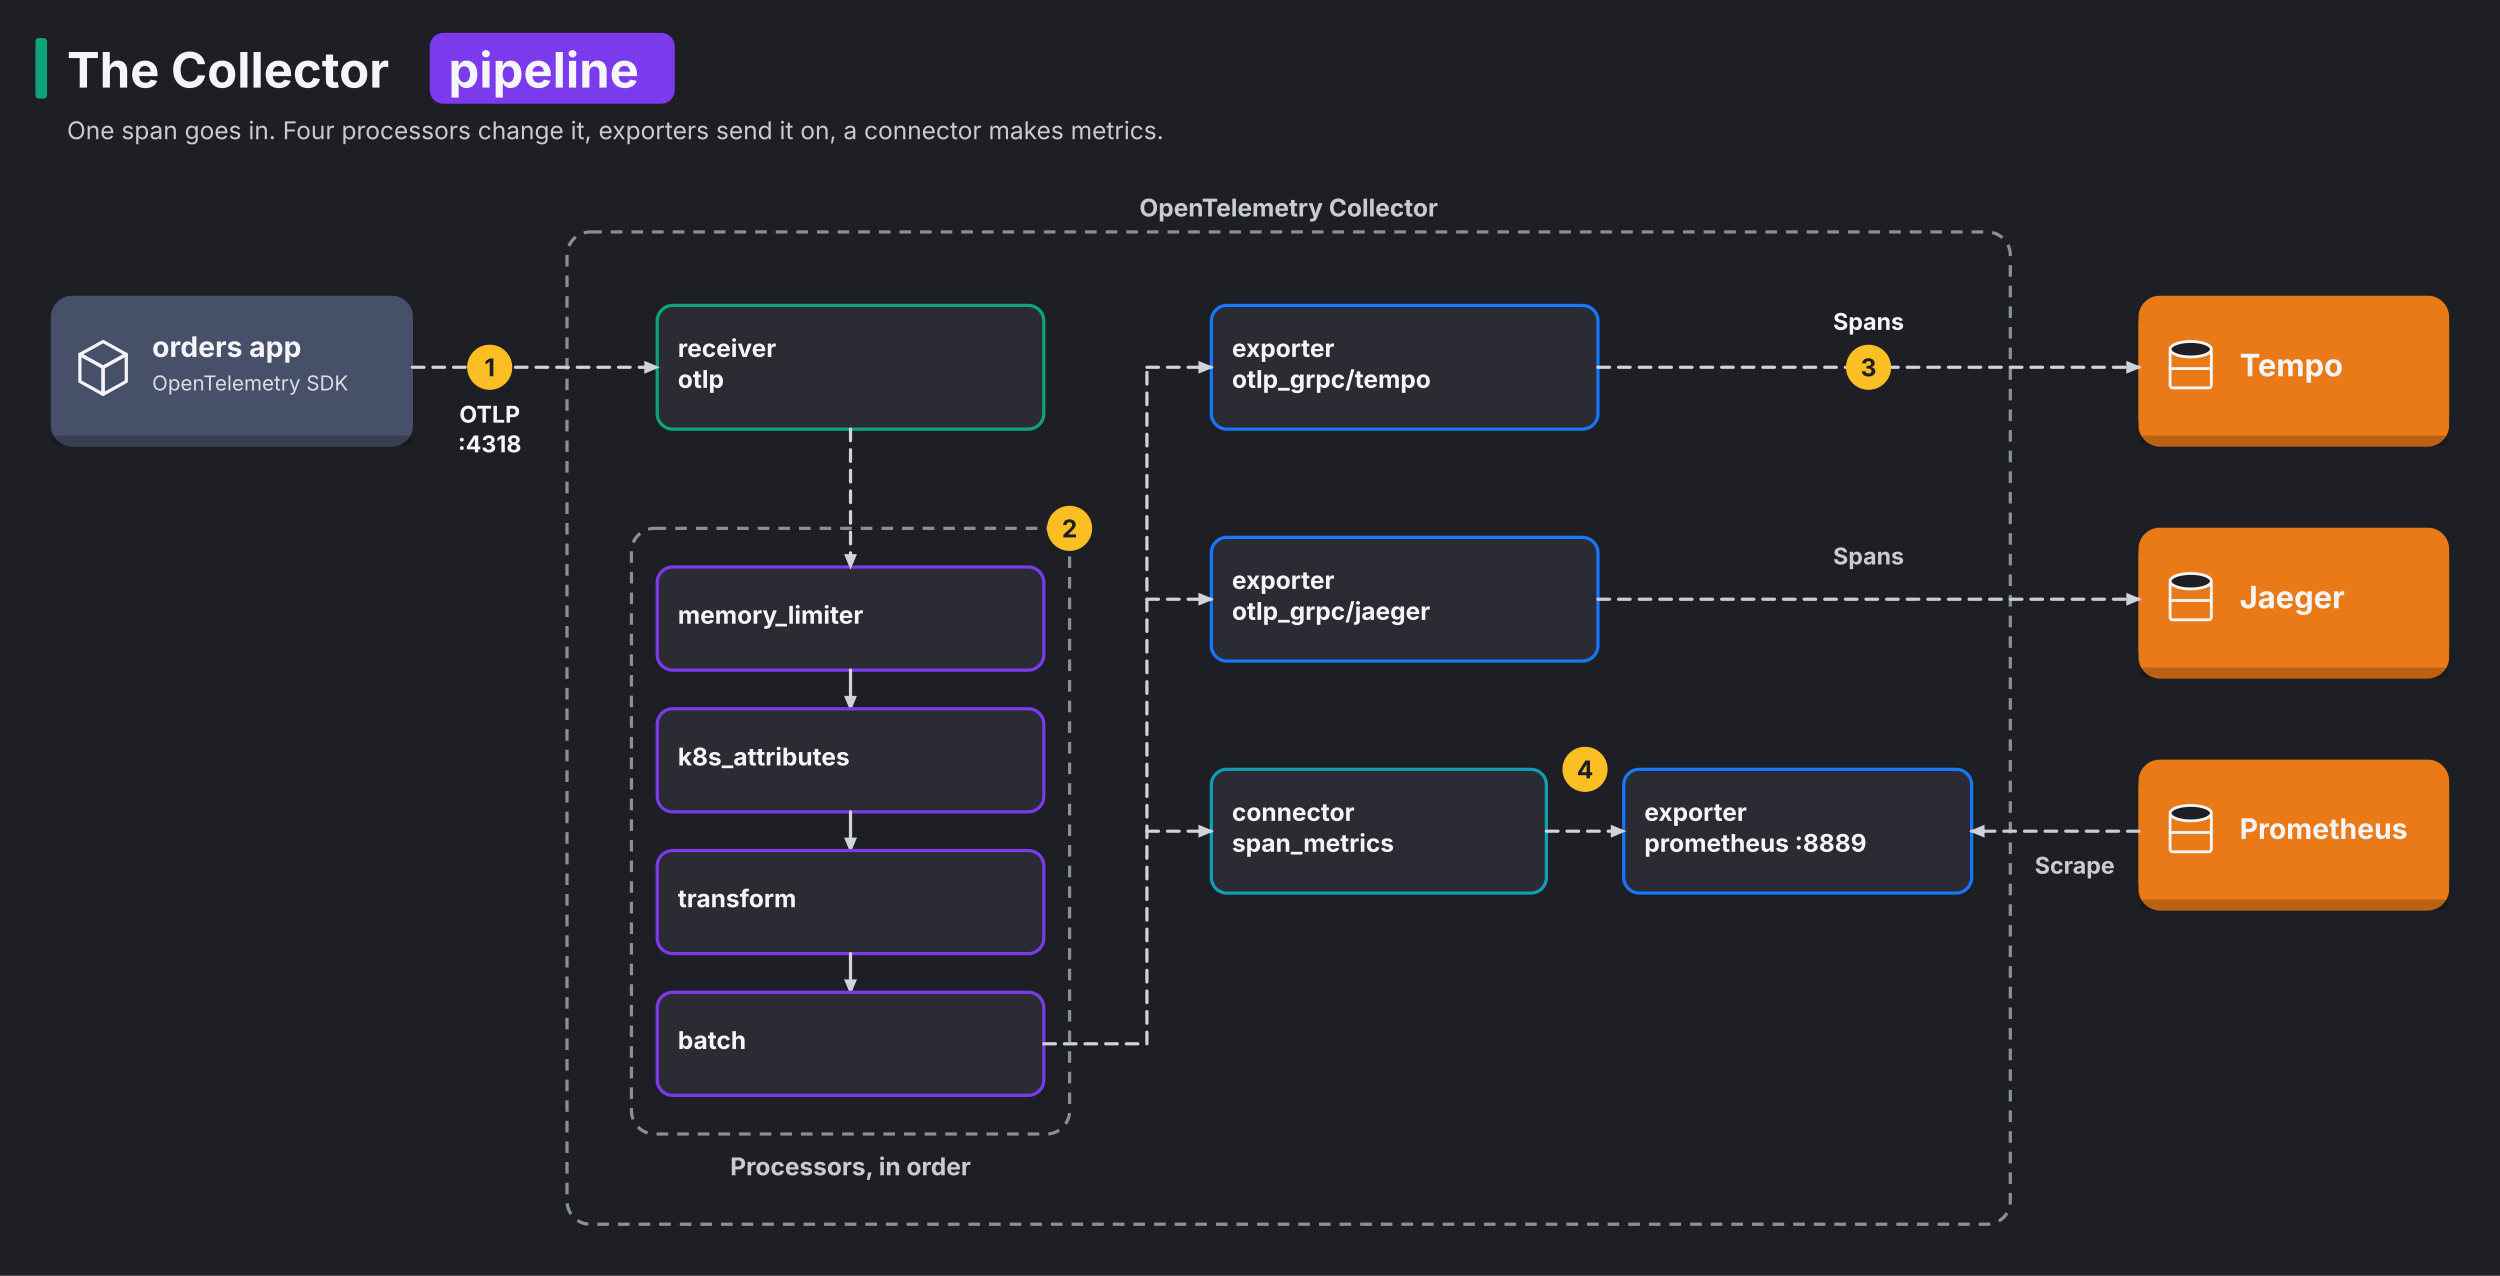
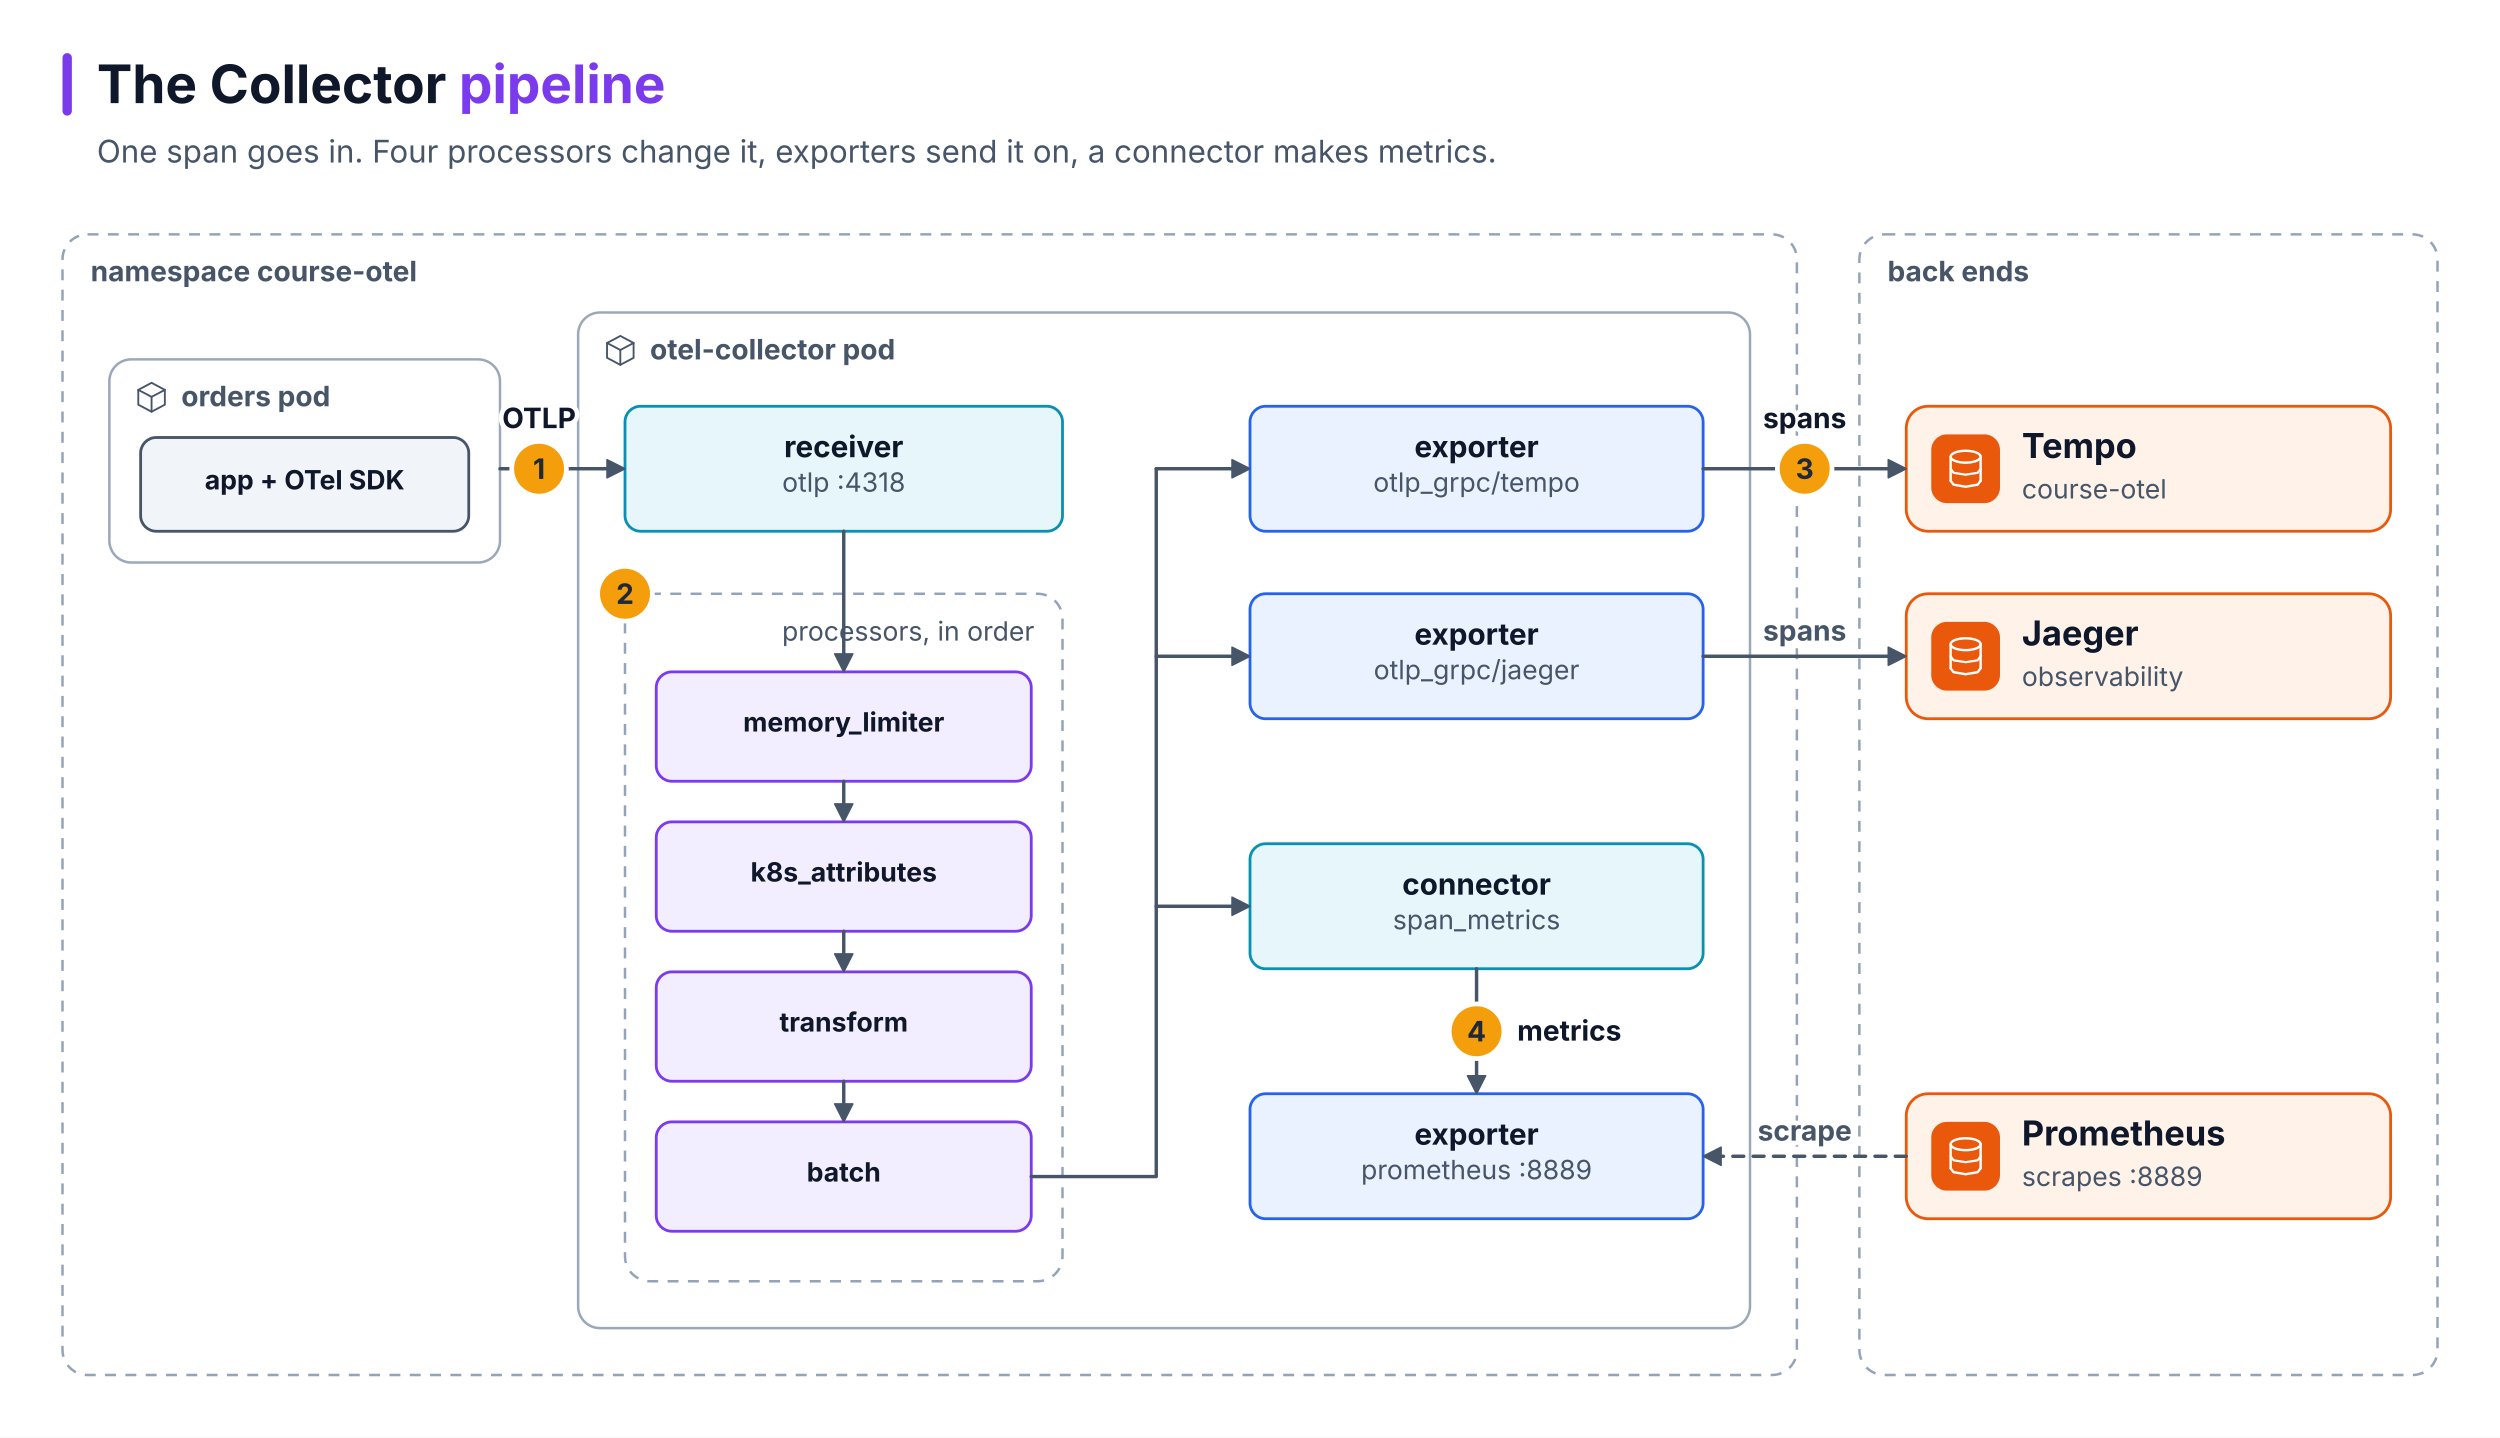
- <svg xmlns="http://www.w3.org/2000/svg" width="1940" height="990" viewBox="0 0 1940 990" font-family="Inter, -apple-system, 'Segoe UI', Helvetica, Arial, sans-serif">
-   <rect width="1940" height="990" fill="#1e1f24" />
-   <defs>
-     <marker id="h" markerWidth="12" markerHeight="10" refX="10" refY="5" orient="auto" markerUnits="userSpaceOnUse">
-       <path d="M0,0 L12,5 L0,10 z" fill="#d0d3dc" />
-     </marker>
-   </defs>
-   <rect x="28.0" y="30.0" width="8.0" height="46.0" rx="2" fill="#0ea47a" stroke="#0ea47a" stroke-width="1" />
-   <text x="52.0" y="68.0" font-size="38" fill="#f5f5f7" font-weight="700" text-anchor="start">The Collector</text>
-   <rect x="334.0" y="26.0" width="189.1" height="54.0" rx="10" fill="#7c3aed" stroke="#7c3aed" stroke-width="1" />
-   <text x="348.0" y="68.0" font-size="38" fill="#f5f5f7" font-weight="700" text-anchor="start">pipeline</text>
-   <text x="52.0" y="108.0" font-size="19" fill="#c9cbd3" text-anchor="start">One span goes in. Four processors change it, exporters send it on, a connector makes metrics.</text>
-   <rect x="40.0" y="236.0" width="280.0" height="110.0" rx="16" fill="#475069" stroke="#475069" stroke-width="1" />
-   <rect x="40.0" y="230.0" width="280.0" height="110.0" rx="16" fill="#475069" stroke="#475069" stroke-width="1" />
-   <rect x="40.0" y="338.0" width="280.0" height="8.0" rx="4" fill="#00000033" stroke="#00000033" stroke-width="0" />
-   <polygon points="80.0,265.0 98.0,275.0 80.0,285.0 62.0,275.0" fill="none" stroke="#f5f5f7" stroke-width="2.5" stroke-linejoin="round" />
-   <polygon points="62.0,275.0 80.0,285.0 80.0,306.0 62.0,296.0" fill="none" stroke="#f5f5f7" stroke-width="2.5" stroke-linejoin="round" />
-   <polygon points="98.0,275.0 80.0,285.0 80.0,306.0 98.0,296.0" fill="none" stroke="#f5f5f7" stroke-width="2.5" stroke-linejoin="round" />
-   <text x="118.0" y="277.0" font-size="22" fill="#f5f5f7" font-weight="700" text-anchor="start">orders app</text>
-   <text x="118.0" y="303.0" font-size="16" fill="#ffffffcc" text-anchor="start">OpenTelemetry SDK</text>
-   <rect x="440.0" y="180.0" width="1120.0" height="770.0" rx="18" fill="#00000000" stroke="#8b8f9c" stroke-width="2.5" stroke-dasharray="9 7" />
-   <text x="1000.0" y="168.0" font-size="19" fill="#c9cbd3" font-weight="700" text-anchor="middle">OpenTelemetry Collector</text>
-   <rect x="510.0" y="237.0" width="300.0" height="96.0" rx="12" fill="#2a2b33" stroke="#0ea47a" stroke-width="2.5" />
-   <text x="526.0" y="277.0" font-size="19" fill="#f5f5f7" font-weight="700" text-anchor="start">receiver</text>
-   <text x="526.0" y="301.0" font-size="19" fill="#f5f5f7" font-weight="700" text-anchor="start">otlp</text>
-   <polyline points="320.0,285.0 510.0,285.0" fill="none" stroke="#d0d3dc" stroke-width="2.5" stroke-linecap="round" stroke-linejoin="round" stroke-dasharray="9 7" marker-end="url(#h)" />
-   <ellipse cx="380.0" cy="285.0" rx="17" ry="17" fill="#fbbf24" stroke="#fbbf24" stroke-width="1" />
-   <text x="380.0" y="292.0" font-size="19" fill="#1e1f24" font-weight="700" text-anchor="middle">1</text>
-   <text x="380.0" y="328.0" font-size="18" fill="#f5f5f7" font-weight="700" text-anchor="middle">OTLP</text>
-   <text x="380.0" y="351.0" font-size="18" fill="#f5f5f7" font-weight="700" text-anchor="middle">:4318</text>
-   <rect x="490.0" y="410.0" width="340.0" height="470.0" rx="18" fill="#00000000" stroke="#8b8f9c" stroke-width="2.5" stroke-dasharray="9 7" />
-   <text x="660.0" y="912.0" font-size="19" fill="#c9cbd3" font-weight="700" text-anchor="middle">Processors, in order</text>
-   <rect x="510.0" y="440.0" width="300.0" height="80.0" rx="12" fill="#2a2b33" stroke="#7c3aed" stroke-width="2.5" />
-   <text x="526.0" y="484.0" font-size="19" fill="#f5f5f7" font-weight="700" text-anchor="start">memory_limiter</text>
-   <polyline points="660.0,520.0 660.0,550.0" fill="none" stroke="#d0d3dc" stroke-width="2.5" stroke-linecap="round" stroke-linejoin="round" marker-end="url(#h)" />
-   <rect x="510.0" y="550.0" width="300.0" height="80.0" rx="12" fill="#2a2b33" stroke="#7c3aed" stroke-width="2.5" />
-   <text x="526.0" y="594.0" font-size="19" fill="#f5f5f7" font-weight="700" text-anchor="start">k8s_attributes</text>
-   <polyline points="660.0,630.0 660.0,660.0" fill="none" stroke="#d0d3dc" stroke-width="2.5" stroke-linecap="round" stroke-linejoin="round" marker-end="url(#h)" />
-   <rect x="510.0" y="660.0" width="300.0" height="80.0" rx="12" fill="#2a2b33" stroke="#7c3aed" stroke-width="2.5" />
-   <text x="526.0" y="704.0" font-size="19" fill="#f5f5f7" font-weight="700" text-anchor="start">transform</text>
-   <polyline points="660.0,740.0 660.0,770.0" fill="none" stroke="#d0d3dc" stroke-width="2.5" stroke-linecap="round" stroke-linejoin="round" marker-end="url(#h)" />
-   <rect x="510.0" y="770.0" width="300.0" height="80.0" rx="12" fill="#2a2b33" stroke="#7c3aed" stroke-width="2.5" />
-   <text x="526.0" y="814.0" font-size="19" fill="#f5f5f7" font-weight="700" text-anchor="start">batch</text>
-   <ellipse cx="830.0" cy="410.0" rx="17" ry="17" fill="#fbbf24" stroke="#fbbf24" stroke-width="1" />
-   <text x="830.0" y="417.0" font-size="19" fill="#1e1f24" font-weight="700" text-anchor="middle">2</text>
-   <polyline points="660.0,333.0 660.0,440.0" fill="none" stroke="#d0d3dc" stroke-width="2.5" stroke-linecap="round" stroke-linejoin="round" stroke-dasharray="9 7" marker-end="url(#h)" />
-   <polyline points="810.0,810.0 890.0,810.0 890.0,285.0" fill="none" stroke="#d0d3dc" stroke-width="2.5" stroke-linecap="round" stroke-linejoin="round" stroke-dasharray="9 7" />
-   <rect x="940.0" y="237.0" width="300.0" height="96.0" rx="12" fill="#2a2b33" stroke="#1677ff" stroke-width="2.5" />
-   <text x="956.0" y="277.0" font-size="19" fill="#f5f5f7" font-weight="700" text-anchor="start">exporter</text>
-   <text x="956.0" y="301.0" font-size="19" fill="#f5f5f7" font-weight="700" text-anchor="start">otlp_grpc/tempo</text>
-   <rect x="940.0" y="417.0" width="300.0" height="96.0" rx="12" fill="#2a2b33" stroke="#1677ff" stroke-width="2.5" />
-   <text x="956.0" y="457.0" font-size="19" fill="#f5f5f7" font-weight="700" text-anchor="start">exporter</text>
-   <text x="956.0" y="481.0" font-size="19" fill="#f5f5f7" font-weight="700" text-anchor="start">otlp_grpc/jaeger</text>
-   <rect x="940.0" y="597.0" width="260.0" height="96.0" rx="12" fill="#2a2b33" stroke="#0e9fb3" stroke-width="2.5" />
-   <text x="956.0" y="637.0" font-size="19" fill="#f5f5f7" font-weight="700" text-anchor="start">connector</text>
-   <text x="956.0" y="661.0" font-size="19" fill="#f5f5f7" font-weight="700" text-anchor="start">span_metrics</text>
-   <rect x="1260.0" y="597.0" width="270.0" height="96.0" rx="12" fill="#2a2b33" stroke="#1677ff" stroke-width="2.5" />
-   <text x="1276.0" y="637.0" font-size="19" fill="#f5f5f7" font-weight="700" text-anchor="start">exporter</text>
-   <text x="1276.0" y="661.0" font-size="19" fill="#f5f5f7" font-weight="700" text-anchor="start">prometheus :8889</text>
-   <polyline points="890.0,285.0 940.0,285.0" fill="none" stroke="#d0d3dc" stroke-width="2.5" stroke-linecap="round" stroke-linejoin="round" stroke-dasharray="9 7" marker-end="url(#h)" />
-   <polyline points="890.0,465.0 940.0,465.0" fill="none" stroke="#d0d3dc" stroke-width="2.5" stroke-linecap="round" stroke-linejoin="round" stroke-dasharray="9 7" marker-end="url(#h)" />
-   <polyline points="890.0,645.0 940.0,645.0" fill="none" stroke="#d0d3dc" stroke-width="2.5" stroke-linecap="round" stroke-linejoin="round" stroke-dasharray="9 7" marker-end="url(#h)" />
-   <polyline points="1200.0,645.0 1260.0,645.0" fill="none" stroke="#d0d3dc" stroke-width="2.5" stroke-linecap="round" stroke-linejoin="round" stroke-dasharray="9 7" marker-end="url(#h)" />
-   <ellipse cx="1230.0" cy="597.0" rx="17" ry="17" fill="#fbbf24" stroke="#fbbf24" stroke-width="1" />
-   <text x="1230.0" y="604.0" font-size="19" fill="#1e1f24" font-weight="700" text-anchor="middle">4</text>
-   <rect x="1660.0" y="236.0" width="240.0" height="110.0" rx="16" fill="#ea7a17" stroke="#ea7a17" stroke-width="1" />
-   <rect x="1660.0" y="230.0" width="240.0" height="110.0" rx="16" fill="#ea7a17" stroke="#ea7a17" stroke-width="1" />
-   <rect x="1660.0" y="338.0" width="240.0" height="8.0" rx="4" fill="#00000033" stroke="#00000033" stroke-width="0" />
-   <rect x="1684.0" y="271.0" width="32.0" height="30.0" rx="2" fill="none" stroke="#f5f5f7" stroke-width="2.2" />
-   <ellipse cx="1700.0" cy="271.0" rx="16" ry="6" fill="#1e1f24" stroke="#f5f5f7" stroke-width="2.2" />
-   <polyline points="1684.0,286.0 1716.0,286.0" fill="none" stroke="#f5f5f7" stroke-width="2.2" stroke-linecap="round" stroke-linejoin="round" />
-   <text x="1738.0" y="292.0" font-size="24" fill="#f5f5f7" font-weight="700" text-anchor="start">Tempo</text>
-   <rect x="1660.0" y="416.0" width="240.0" height="110.0" rx="16" fill="#ea7a17" stroke="#ea7a17" stroke-width="1" />
-   <rect x="1660.0" y="410.0" width="240.0" height="110.0" rx="16" fill="#ea7a17" stroke="#ea7a17" stroke-width="1" />
-   <rect x="1660.0" y="518.0" width="240.0" height="8.0" rx="4" fill="#00000033" stroke="#00000033" stroke-width="0" />
-   <rect x="1684.0" y="451.0" width="32.0" height="30.0" rx="2" fill="none" stroke="#f5f5f7" stroke-width="2.2" />
-   <ellipse cx="1700.0" cy="451.0" rx="16" ry="6" fill="#1e1f24" stroke="#f5f5f7" stroke-width="2.2" />
-   <polyline points="1684.0,466.0 1716.0,466.0" fill="none" stroke="#f5f5f7" stroke-width="2.2" stroke-linecap="round" stroke-linejoin="round" />
-   <text x="1738.0" y="472.0" font-size="24" fill="#f5f5f7" font-weight="700" text-anchor="start">Jaeger</text>
-   <rect x="1660.0" y="596.0" width="240.0" height="110.0" rx="16" fill="#ea7a17" stroke="#ea7a17" stroke-width="1" />
-   <rect x="1660.0" y="590.0" width="240.0" height="110.0" rx="16" fill="#ea7a17" stroke="#ea7a17" stroke-width="1" />
-   <rect x="1660.0" y="698.0" width="240.0" height="8.0" rx="4" fill="#00000033" stroke="#00000033" stroke-width="0" />
-   <rect x="1684.0" y="631.0" width="32.0" height="30.0" rx="2" fill="none" stroke="#f5f5f7" stroke-width="2.2" />
-   <ellipse cx="1700.0" cy="631.0" rx="16" ry="6" fill="#1e1f24" stroke="#f5f5f7" stroke-width="2.2" />
-   <polyline points="1684.0,646.0 1716.0,646.0" fill="none" stroke="#f5f5f7" stroke-width="2.2" stroke-linecap="round" stroke-linejoin="round" />
-   <text x="1738.0" y="651.0" font-size="22" fill="#f5f5f7" font-weight="700" text-anchor="start">Prometheus</text>
-   <polyline points="1240.0,285.0 1660.0,285.0" fill="none" stroke="#d0d3dc" stroke-width="2.5" stroke-linecap="round" stroke-linejoin="round" stroke-dasharray="9 7" marker-end="url(#h)" />
-   <ellipse cx="1450.0" cy="285.0" rx="17" ry="17" fill="#fbbf24" stroke="#fbbf24" stroke-width="1" />
-   <text x="1450.0" y="292.0" font-size="19" fill="#1e1f24" font-weight="700" text-anchor="middle">3</text>
-   <text x="1450.0" y="256.0" font-size="18" fill="#f5f5f7" font-weight="700" text-anchor="middle">Spans</text>
-   <polyline points="1240.0,465.0 1660.0,465.0" fill="none" stroke="#c9cbd3" stroke-width="2.5" stroke-linecap="round" stroke-linejoin="round" stroke-dasharray="9 7" marker-end="url(#h)" />
-   <text x="1450.0" y="438.0" font-size="18" fill="#c9cbd3" font-weight="700" text-anchor="middle">Spans</text>
-   <polyline points="1660.0,645.0 1530.0,645.0" fill="none" stroke="#c9cbd3" stroke-width="2.5" stroke-linecap="round" stroke-linejoin="round" stroke-dasharray="9 7" marker-end="url(#h)" />
-   <text x="1610.0" y="678.0" font-size="18" fill="#c9cbd3" font-weight="700" text-anchor="middle">Scrape</text>
+ <svg xmlns="http://www.w3.org/2000/svg" width="1600" height="920" viewBox="0 0 1600 920" font-family="Inter, -apple-system, 'Segoe UI', Helvetica, Arial, sans-serif">
+   <rect width="1600" height="920" fill="#ffffff" />
+   <rect x="40.0" y="34.0" width="6.0" height="40.0" rx="3.0" fill="#7c3aed" stroke="none" />
+   <text x="62" y="66" font-size="34" font-weight="700" fill="#0f172a">The Collector <tspan fill="#7c3aed">pipeline</tspan>
+   </text>
+   <text x="62.0" y="104.0" font-size="20.0" fill="#475569" text-anchor="start">One span goes in. Four processors change it, exporters send it on, a connector makes metrics.</text>
+   <rect x="40.0" y="150.0" width="1110.0" height="730.0" rx="16.0" fill="none" stroke="#94a3b8" stroke-width="1.6" stroke-dasharray="7 6" />
+   <text x="58.0" y="180.0" font-size="18.0" fill="#475569" font-weight="700" text-anchor="start">namespace course-otel</text>
+   <rect x="70.0" y="230.0" width="250.0" height="130.0" rx="14.0" fill="#ffffff" stroke="#9aa8ba" stroke-width="1.6" />
+   <polygon points="97.0,245.0 105.5,249.5 105.5,259.0 97.0,263.5 88.5,259.0 88.5,249.5" fill="none" stroke="#475569" stroke-width="1.20" stroke-linejoin="round" />
+   <polyline points="88.5,249.5 97.0,254.0 105.5,249.5" fill="none" stroke="#475569" stroke-width="1.20" stroke-linecap="round" stroke-linejoin="round" />
+   <polyline points="97.0,254.0 97.0,263.5" fill="none" stroke="#475569" stroke-width="1.20" stroke-linecap="round" stroke-linejoin="round" />
+   <text x="116.0" y="260.0" font-size="18.0" fill="#475569" font-weight="700" text-anchor="start">orders pod</text>
+   <rect x="90.0" y="280.0" width="210.0" height="60.0" rx="10.0" fill="#f1f4f8" stroke="#475569" stroke-width="1.8" />
+   <text x="195.0" y="313.2" font-size="17.0" fill="#0f172a" font-weight="700" text-anchor="middle">app + OTel SDK</text>
+   <rect x="370.0" y="200.0" width="750.0" height="650.0" rx="14.0" fill="#ffffff" stroke="#9aa8ba" stroke-width="1.6" />
+   <polygon points="397.0,215.0 405.5,219.5 405.5,229.0 397.0,233.5 388.5,229.0 388.5,219.5" fill="none" stroke="#475569" stroke-width="1.20" stroke-linejoin="round" />
+   <polyline points="388.5,219.5 397.0,224.0 405.5,219.5" fill="none" stroke="#475569" stroke-width="1.20" stroke-linecap="round" stroke-linejoin="round" />
+   <polyline points="397.0,224.0 397.0,233.5" fill="none" stroke="#475569" stroke-width="1.20" stroke-linecap="round" stroke-linejoin="round" />
+   <text x="416.0" y="230.0" font-size="18.0" fill="#475569" font-weight="700" text-anchor="start">otel-collector pod</text>
+   <rect x="400.0" y="260.0" width="280.0" height="80.0" rx="10.0" fill="#e6f6fa" stroke="#0891b2" stroke-width="1.8" />
+   <text x="540.0" y="292.6" font-size="19.0" fill="#0f172a" font-weight="700" text-anchor="middle">receiver</text>
+   <text x="540.0" y="314.7" font-size="17.0" fill="#475569" text-anchor="middle">otlp :4318</text>
+   <rect x="400.0" y="380.0" width="280.0" height="440.0" rx="16.0" fill="none" stroke="#94a3b8" stroke-width="1.6" stroke-dasharray="7 6" />
+   <text x="662.0" y="410.0" font-size="17.0" fill="#475569" text-anchor="end">processors, in order</text>
+   <rect x="420.0" y="430.0" width="240.0" height="70.0" rx="10.0" fill="#f2edff" stroke="#7c3aed" stroke-width="1.8" />
+   <text x="540.0" y="468.2" font-size="17.0" fill="#0f172a" font-weight="700" text-anchor="middle">memory_limiter</text>
+   <rect x="420.0" y="526.0" width="240.0" height="70.0" rx="10.0" fill="#f2edff" stroke="#7c3aed" stroke-width="1.8" />
+   <text x="540.0" y="564.2" font-size="17.0" fill="#0f172a" font-weight="700" text-anchor="middle">k8s_attributes</text>
+   <polyline points="540.0,500.0 540.0,516.5" fill="none" stroke="#475569" stroke-width="2.20" stroke-linecap="round" stroke-linejoin="round" />
+   <polygon points="540.0,526.0 534.2,514.5 545.8,514.5" fill="#475569" stroke="#475569" stroke-width="1" stroke-linejoin="round" />
+   <rect x="420.0" y="622.0" width="240.0" height="70.0" rx="10.0" fill="#f2edff" stroke="#7c3aed" stroke-width="1.8" />
+   <text x="540.0" y="660.2" font-size="17.0" fill="#0f172a" font-weight="700" text-anchor="middle">transform</text>
+   <polyline points="540.0,596.0 540.0,612.5" fill="none" stroke="#475569" stroke-width="2.20" stroke-linecap="round" stroke-linejoin="round" />
+   <polygon points="540.0,622.0 534.2,610.5 545.8,610.5" fill="#475569" stroke="#475569" stroke-width="1" stroke-linejoin="round" />
+   <rect x="420.0" y="718.0" width="240.0" height="70.0" rx="10.0" fill="#f2edff" stroke="#7c3aed" stroke-width="1.8" />
+   <text x="540.0" y="756.2" font-size="17.0" fill="#0f172a" font-weight="700" text-anchor="middle">batch</text>
+   <polyline points="540.0,692.0 540.0,708.5" fill="none" stroke="#475569" stroke-width="2.20" stroke-linecap="round" stroke-linejoin="round" />
+   <polygon points="540.0,718.0 534.2,706.5 545.8,706.5" fill="#475569" stroke="#475569" stroke-width="1" stroke-linejoin="round" />
+   <ellipse cx="400.0" cy="380.0" rx="19.0" ry="19.0" fill="#ffffff" stroke="none" />
+   <ellipse cx="400.0" cy="380.0" rx="16.0" ry="16.0" fill="#f59e0b" stroke="none" />
+   <text x="400.0" y="386.5" font-size="18.0" fill="#1f2937" font-weight="700" text-anchor="middle">2</text>
+   <polyline points="540.0,340.0 540.0,420.5" fill="none" stroke="#475569" stroke-width="2.20" stroke-linecap="round" stroke-linejoin="round" />
+   <polygon points="540.0,430.0 534.2,418.5 545.8,418.5" fill="#475569" stroke="#475569" stroke-width="1" stroke-linejoin="round" />
+   <rect x="800.0" y="260.0" width="290.0" height="80.0" rx="10.0" fill="#eaf1ff" stroke="#2563eb" stroke-width="1.8" />
+   <text x="945.0" y="292.6" font-size="19.0" fill="#0f172a" font-weight="700" text-anchor="middle">exporter</text>
+   <text x="945.0" y="314.7" font-size="17.0" fill="#475569" text-anchor="middle">otlp_grpc/tempo</text>
+   <rect x="800.0" y="380.0" width="290.0" height="80.0" rx="10.0" fill="#eaf1ff" stroke="#2563eb" stroke-width="1.8" />
+   <text x="945.0" y="412.6" font-size="19.0" fill="#0f172a" font-weight="700" text-anchor="middle">exporter</text>
+   <text x="945.0" y="434.7" font-size="17.0" fill="#475569" text-anchor="middle">otlp_grpc/jaeger</text>
+   <rect x="800.0" y="540.0" width="290.0" height="80.0" rx="10.0" fill="#e6f6fa" stroke="#0891b2" stroke-width="1.8" />
+   <text x="945.0" y="572.6" font-size="19.0" fill="#0f172a" font-weight="700" text-anchor="middle">connector</text>
+   <text x="945.0" y="594.7" font-size="17.0" fill="#475569" text-anchor="middle">span_metrics</text>
+   <rect x="800.0" y="700.0" width="290.0" height="80.0" rx="10.0" fill="#eaf1ff" stroke="#2563eb" stroke-width="1.8" />
+   <text x="945.0" y="732.6" font-size="19.0" fill="#0f172a" font-weight="700" text-anchor="middle">exporter</text>
+   <text x="945.0" y="754.7" font-size="17.0" fill="#475569" text-anchor="middle">prometheus :8889</text>
+   <polyline points="660.0,753.0 740.0,753.0 740.0,300.0" fill="none" stroke="#475569" stroke-width="2.20" stroke-linecap="round" stroke-linejoin="round" />
+   <polyline points="740.0,300.0 790.5,300.0" fill="none" stroke="#475569" stroke-width="2.20" stroke-linecap="round" stroke-linejoin="round" />
+   <polygon points="800.0,300.0 788.5,305.8 788.5,294.2" fill="#475569" stroke="#475569" stroke-width="1" stroke-linejoin="round" />
+   <polyline points="740.0,420.0 790.5,420.0" fill="none" stroke="#475569" stroke-width="2.20" stroke-linecap="round" stroke-linejoin="round" />
+   <polygon points="800.0,420.0 788.5,425.8 788.5,414.2" fill="#475569" stroke="#475569" stroke-width="1" stroke-linejoin="round" />
+   <polyline points="740.0,580.0 790.5,580.0" fill="none" stroke="#475569" stroke-width="2.20" stroke-linecap="round" stroke-linejoin="round" />
+   <polygon points="800.0,580.0 788.5,585.8 788.5,574.2" fill="#475569" stroke="#475569" stroke-width="1" stroke-linejoin="round" />
+   <polyline points="945.0,620.0 945.0,690.5" fill="none" stroke="#475569" stroke-width="2.20" stroke-linecap="round" stroke-linejoin="round" />
+   <polygon points="945.0,700.0 939.2,688.5 950.8,688.5" fill="#475569" stroke="#475569" stroke-width="1" stroke-linejoin="round" />
+   <ellipse cx="945.0" cy="660.0" rx="19.0" ry="19.0" fill="#ffffff" stroke="none" />
+   <ellipse cx="945.0" cy="660.0" rx="16.0" ry="16.0" fill="#f59e0b" stroke="none" />
+   <text x="945.0" y="666.5" font-size="18.0" fill="#1f2937" font-weight="700" text-anchor="middle">4</text>
+   <text x="971.0" y="666.0" font-size="18.0" fill="#0f172a" font-weight="700" stroke="#ffffff" stroke-width="6" stroke-linejoin="round" paint-order="stroke" text-anchor="start">metrics</text>
+   <polyline points="320.0,300.0 390.5,300.0" fill="none" stroke="#475569" stroke-width="2.20" stroke-linecap="round" stroke-linejoin="round" />
+   <polygon points="400.0,300.0 388.5,305.8 388.5,294.2" fill="#475569" stroke="#475569" stroke-width="1" stroke-linejoin="round" />
+   <ellipse cx="345.0" cy="300.0" rx="19.0" ry="19.0" fill="#ffffff" stroke="none" />
+   <ellipse cx="345.0" cy="300.0" rx="16.0" ry="16.0" fill="#f59e0b" stroke="none" />
+   <text x="345.0" y="306.5" font-size="18.0" fill="#1f2937" font-weight="700" text-anchor="middle">1</text>
+   <text x="345.0" y="274.0" font-size="18.0" fill="#0f172a" font-weight="700" stroke="#ffffff" stroke-width="6" stroke-linejoin="round" paint-order="stroke" text-anchor="middle">OTLP</text>
+   <rect x="1190.0" y="150.0" width="370.0" height="730.0" rx="16.0" fill="none" stroke="#94a3b8" stroke-width="1.6" stroke-dasharray="7 6" />
+   <text x="1208.0" y="180.0" font-size="18.0" fill="#475569" font-weight="700" text-anchor="start">back ends</text>
+   <rect x="1220.0" y="260.0" width="310.0" height="80.0" rx="14.0" fill="#fff2e8" stroke="#ea580c" stroke-width="1.8" />
+   <rect x="1236.0" y="278.0" width="44.0" height="44.0" rx="10.0" fill="#ea580c" stroke="none" />
+   <ellipse cx="1258.0" cy="292.3" rx="9.6" ry="3.8" fill="none" stroke="#ffffff" stroke-width="1.54" />
+   <polyline points="1248.4,292.3 1248.4,307.7" fill="none" stroke="#ffffff" stroke-width="1.54" stroke-linecap="round" stroke-linejoin="round" />
+   <polyline points="1267.6,292.3 1267.6,307.7" fill="none" stroke="#ffffff" stroke-width="1.54" stroke-linecap="round" stroke-linejoin="round" />
+   <polyline points="1248.4,307.7 1250.3,310.2 1258.0,311.5 1265.7,310.2 1267.6,307.7" fill="none" stroke="#ffffff" stroke-width="1.54" stroke-linecap="round" stroke-linejoin="round" />
+   <polyline points="1248.4,300.0 1250.3,302.6 1258.0,303.8 1265.7,302.6 1267.6,300.0" fill="none" stroke="#ffffff" stroke-width="1.41" stroke-linecap="round" stroke-linejoin="round" />
+   <text x="1294.0" y="293.1" font-size="22.0" fill="#0f172a" font-weight="700" text-anchor="start">Tempo</text>
+   <text x="1294.0" y="319.0" font-size="17.0" fill="#475569" text-anchor="start">course-otel</text>
+   <rect x="1220.0" y="380.0" width="310.0" height="80.0" rx="14.0" fill="#fff2e8" stroke="#ea580c" stroke-width="1.8" />
+   <rect x="1236.0" y="398.0" width="44.0" height="44.0" rx="10.0" fill="#ea580c" stroke="none" />
+   <ellipse cx="1258.0" cy="412.3" rx="9.6" ry="3.8" fill="none" stroke="#ffffff" stroke-width="1.54" />
+   <polyline points="1248.4,412.3 1248.4,427.7" fill="none" stroke="#ffffff" stroke-width="1.54" stroke-linecap="round" stroke-linejoin="round" />
+   <polyline points="1267.6,412.3 1267.6,427.7" fill="none" stroke="#ffffff" stroke-width="1.54" stroke-linecap="round" stroke-linejoin="round" />
+   <polyline points="1248.4,427.7 1250.3,430.2 1258.0,431.5 1265.7,430.2 1267.6,427.7" fill="none" stroke="#ffffff" stroke-width="1.54" stroke-linecap="round" stroke-linejoin="round" />
+   <polyline points="1248.4,420.0 1250.3,422.6 1258.0,423.8 1265.7,422.6 1267.6,420.0" fill="none" stroke="#ffffff" stroke-width="1.41" stroke-linecap="round" stroke-linejoin="round" />
+   <text x="1294.0" y="413.1" font-size="22.0" fill="#0f172a" font-weight="700" text-anchor="start">Jaeger</text>
+   <text x="1294.0" y="439.0" font-size="17.0" fill="#475569" text-anchor="start">observability</text>
+   <rect x="1220.0" y="700.0" width="310.0" height="80.0" rx="14.0" fill="#fff2e8" stroke="#ea580c" stroke-width="1.8" />
+   <rect x="1236.0" y="718.0" width="44.0" height="44.0" rx="10.0" fill="#ea580c" stroke="none" />
+   <ellipse cx="1258.0" cy="732.3" rx="9.6" ry="3.8" fill="none" stroke="#ffffff" stroke-width="1.54" />
+   <polyline points="1248.4,732.3 1248.4,747.7" fill="none" stroke="#ffffff" stroke-width="1.54" stroke-linecap="round" stroke-linejoin="round" />
+   <polyline points="1267.6,732.3 1267.6,747.7" fill="none" stroke="#ffffff" stroke-width="1.54" stroke-linecap="round" stroke-linejoin="round" />
+   <polyline points="1248.4,747.7 1250.3,750.2 1258.0,751.5 1265.7,750.2 1267.6,747.7" fill="none" stroke="#ffffff" stroke-width="1.54" stroke-linecap="round" stroke-linejoin="round" />
+   <polyline points="1248.4,740.0 1250.3,742.6 1258.0,743.8 1265.7,742.6 1267.6,740.0" fill="none" stroke="#ffffff" stroke-width="1.41" stroke-linecap="round" stroke-linejoin="round" />
+   <text x="1294.0" y="733.1" font-size="22.0" fill="#0f172a" font-weight="700" text-anchor="start">Prometheus</text>
+   <text x="1294.0" y="759.0" font-size="17.0" fill="#475569" text-anchor="start">scrapes :8889</text>
+   <polyline points="1090.0,300.0 1210.5,300.0" fill="none" stroke="#475569" stroke-width="2.20" stroke-linecap="round" stroke-linejoin="round" />
+   <polygon points="1220.0,300.0 1208.5,305.8 1208.5,294.2" fill="#475569" stroke="#475569" stroke-width="1" stroke-linejoin="round" />
+   <ellipse cx="1155.0" cy="300.0" rx="19.0" ry="19.0" fill="#ffffff" stroke="none" />
+   <ellipse cx="1155.0" cy="300.0" rx="16.0" ry="16.0" fill="#f59e0b" stroke="none" />
+   <text x="1155.0" y="306.5" font-size="18.0" fill="#1f2937" font-weight="700" text-anchor="middle">3</text>
+   <text x="1155.0" y="274.0" font-size="18.0" fill="#0f172a" font-weight="700" stroke="#ffffff" stroke-width="6" stroke-linejoin="round" paint-order="stroke" text-anchor="middle">spans</text>
+   <polyline points="1090.0,420.0 1210.5,420.0" fill="none" stroke="#475569" stroke-width="2.20" stroke-linecap="round" stroke-linejoin="round" />
+   <polygon points="1220.0,420.0 1208.5,425.8 1208.5,414.2" fill="#475569" stroke="#475569" stroke-width="1" stroke-linejoin="round" />
+   <text x="1155.0" y="410.0" font-size="18.0" fill="#475569" font-weight="700" stroke="#ffffff" stroke-width="6" stroke-linejoin="round" paint-order="stroke" text-anchor="middle">spans</text>
+   <polyline points="1220.0,740.0 1099.5,740.0" fill="none" stroke="#475569" stroke-width="2.20" stroke-linecap="round" stroke-linejoin="round" stroke-dasharray="7 6" />
+   <polygon points="1090.0,740.0 1101.5,734.2 1101.5,745.8" fill="#475569" stroke="#475569" stroke-width="1" stroke-linejoin="round" />
+   <text x="1155.0" y="730.0" font-size="18.0" fill="#475569" font-weight="700" stroke="#ffffff" stroke-width="6" stroke-linejoin="round" paint-order="stroke" text-anchor="middle">scrape</text>
</svg>
